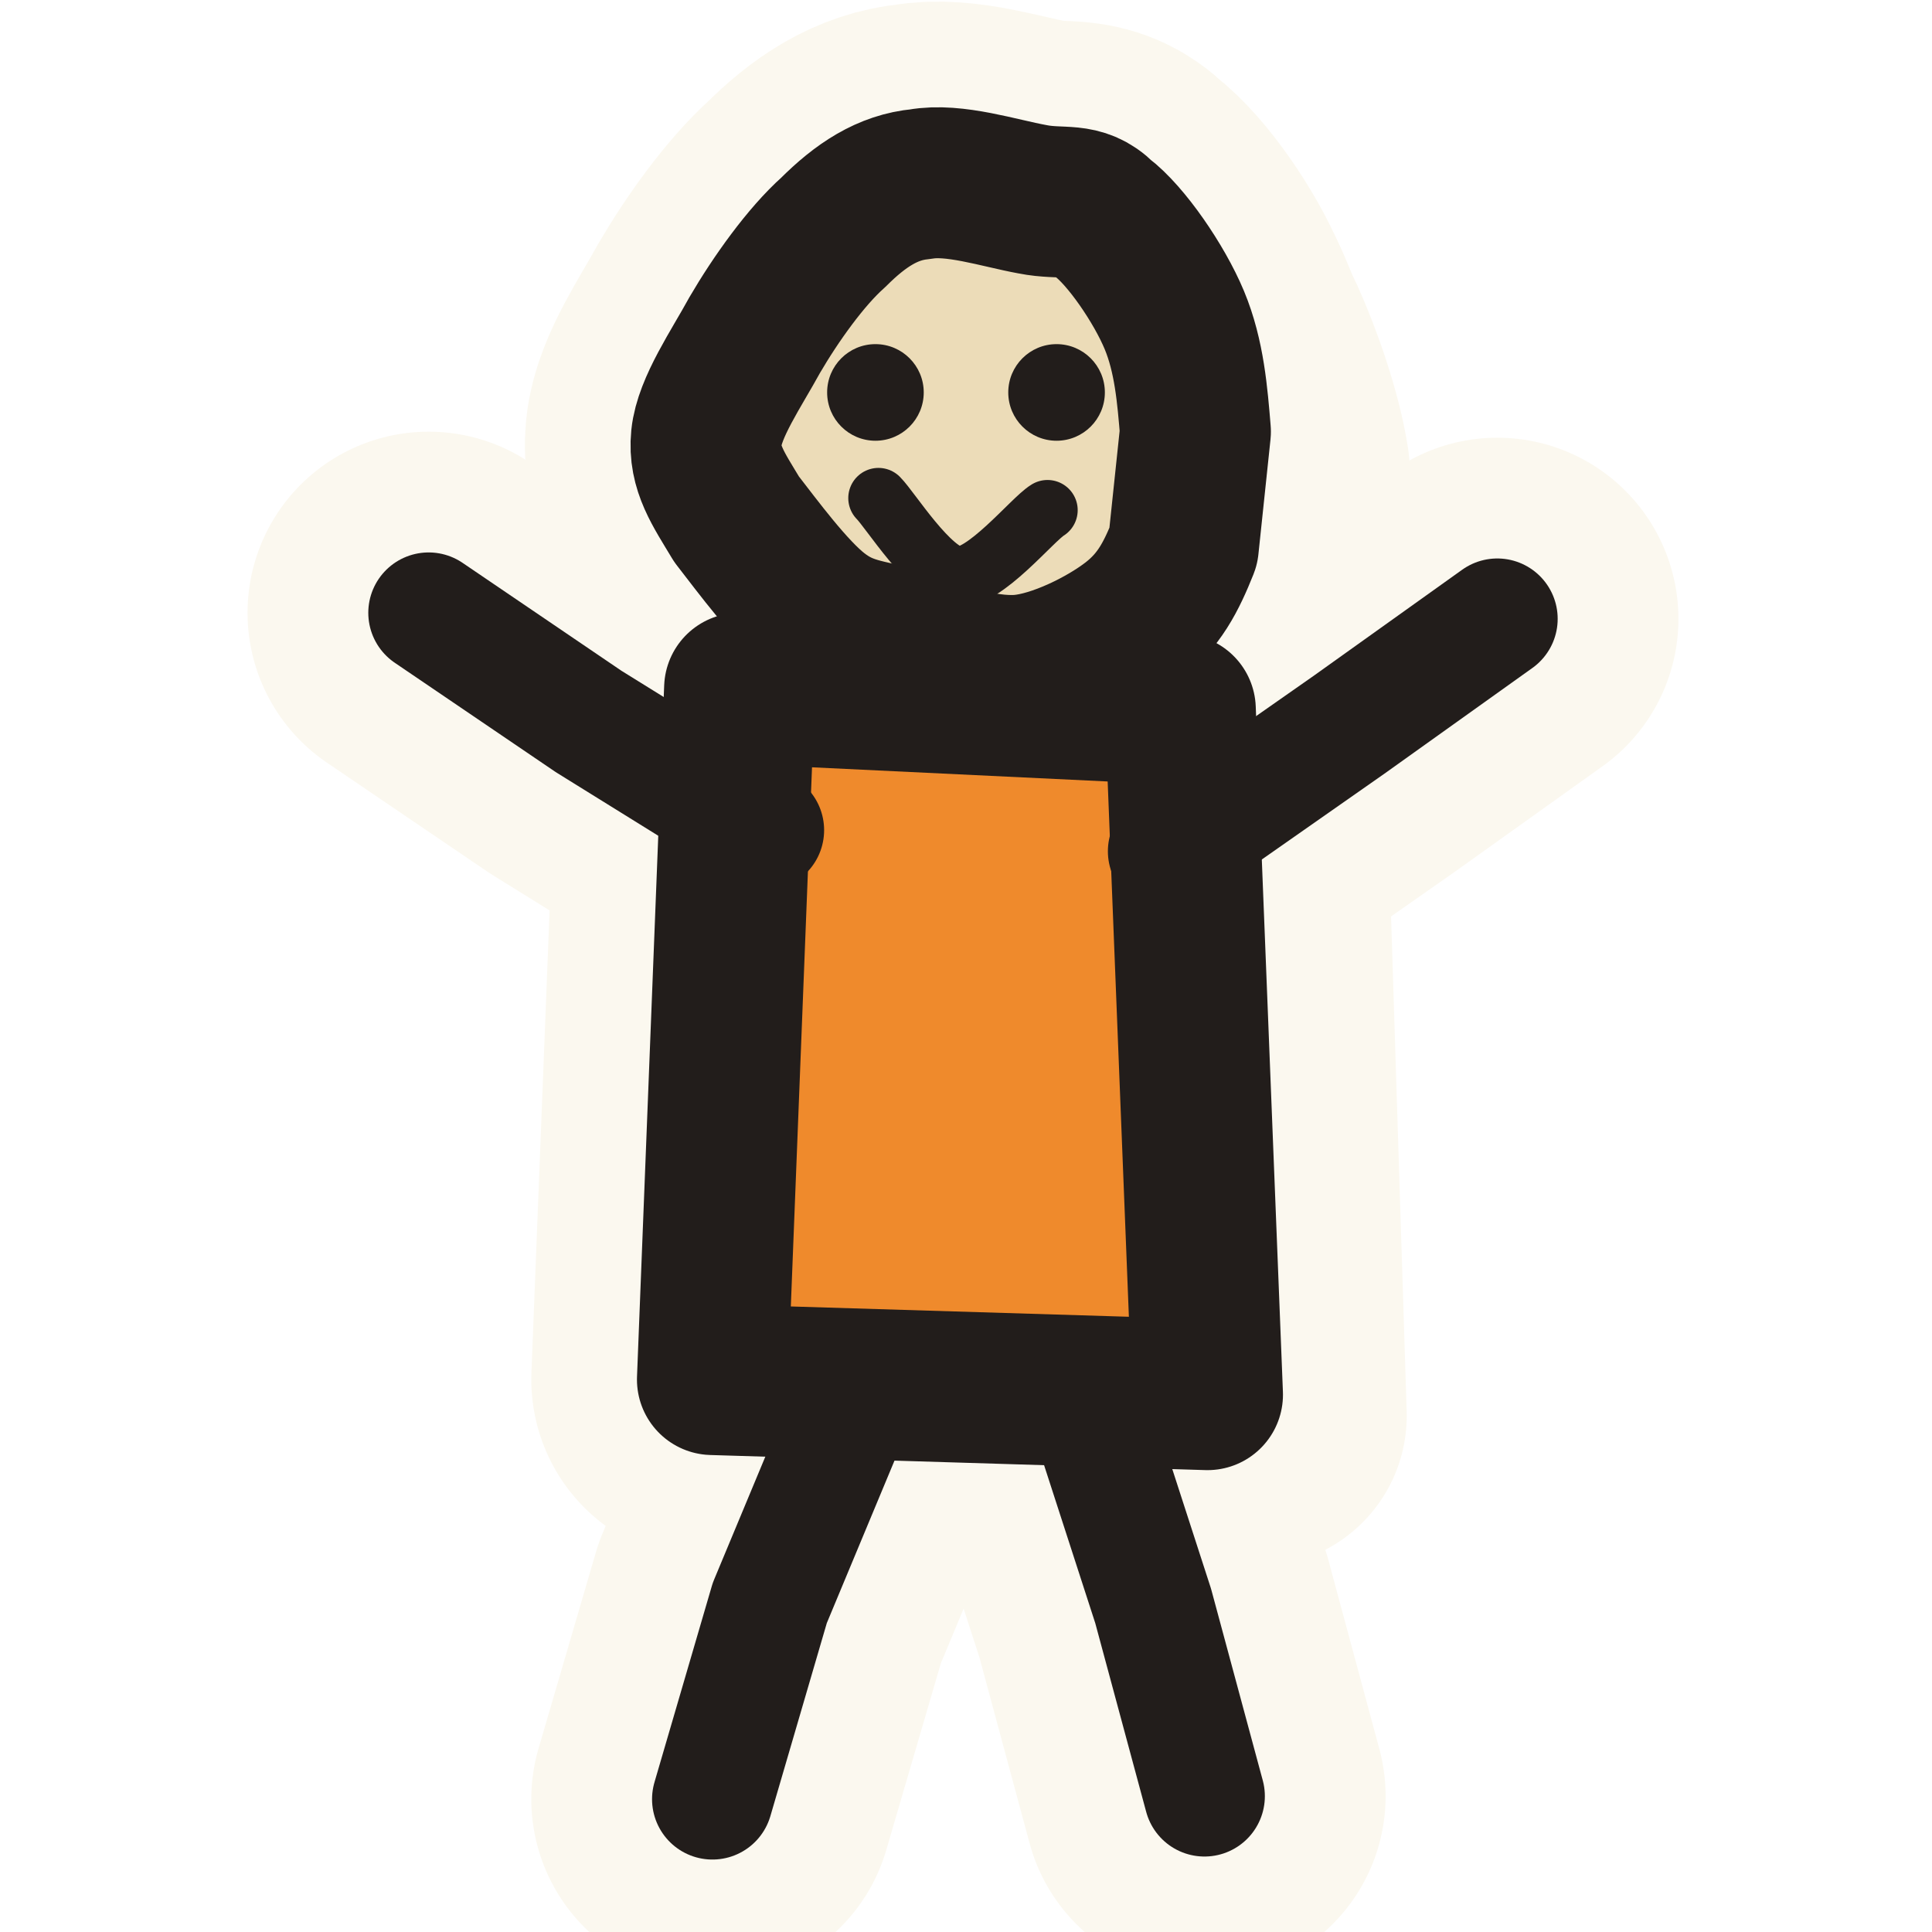
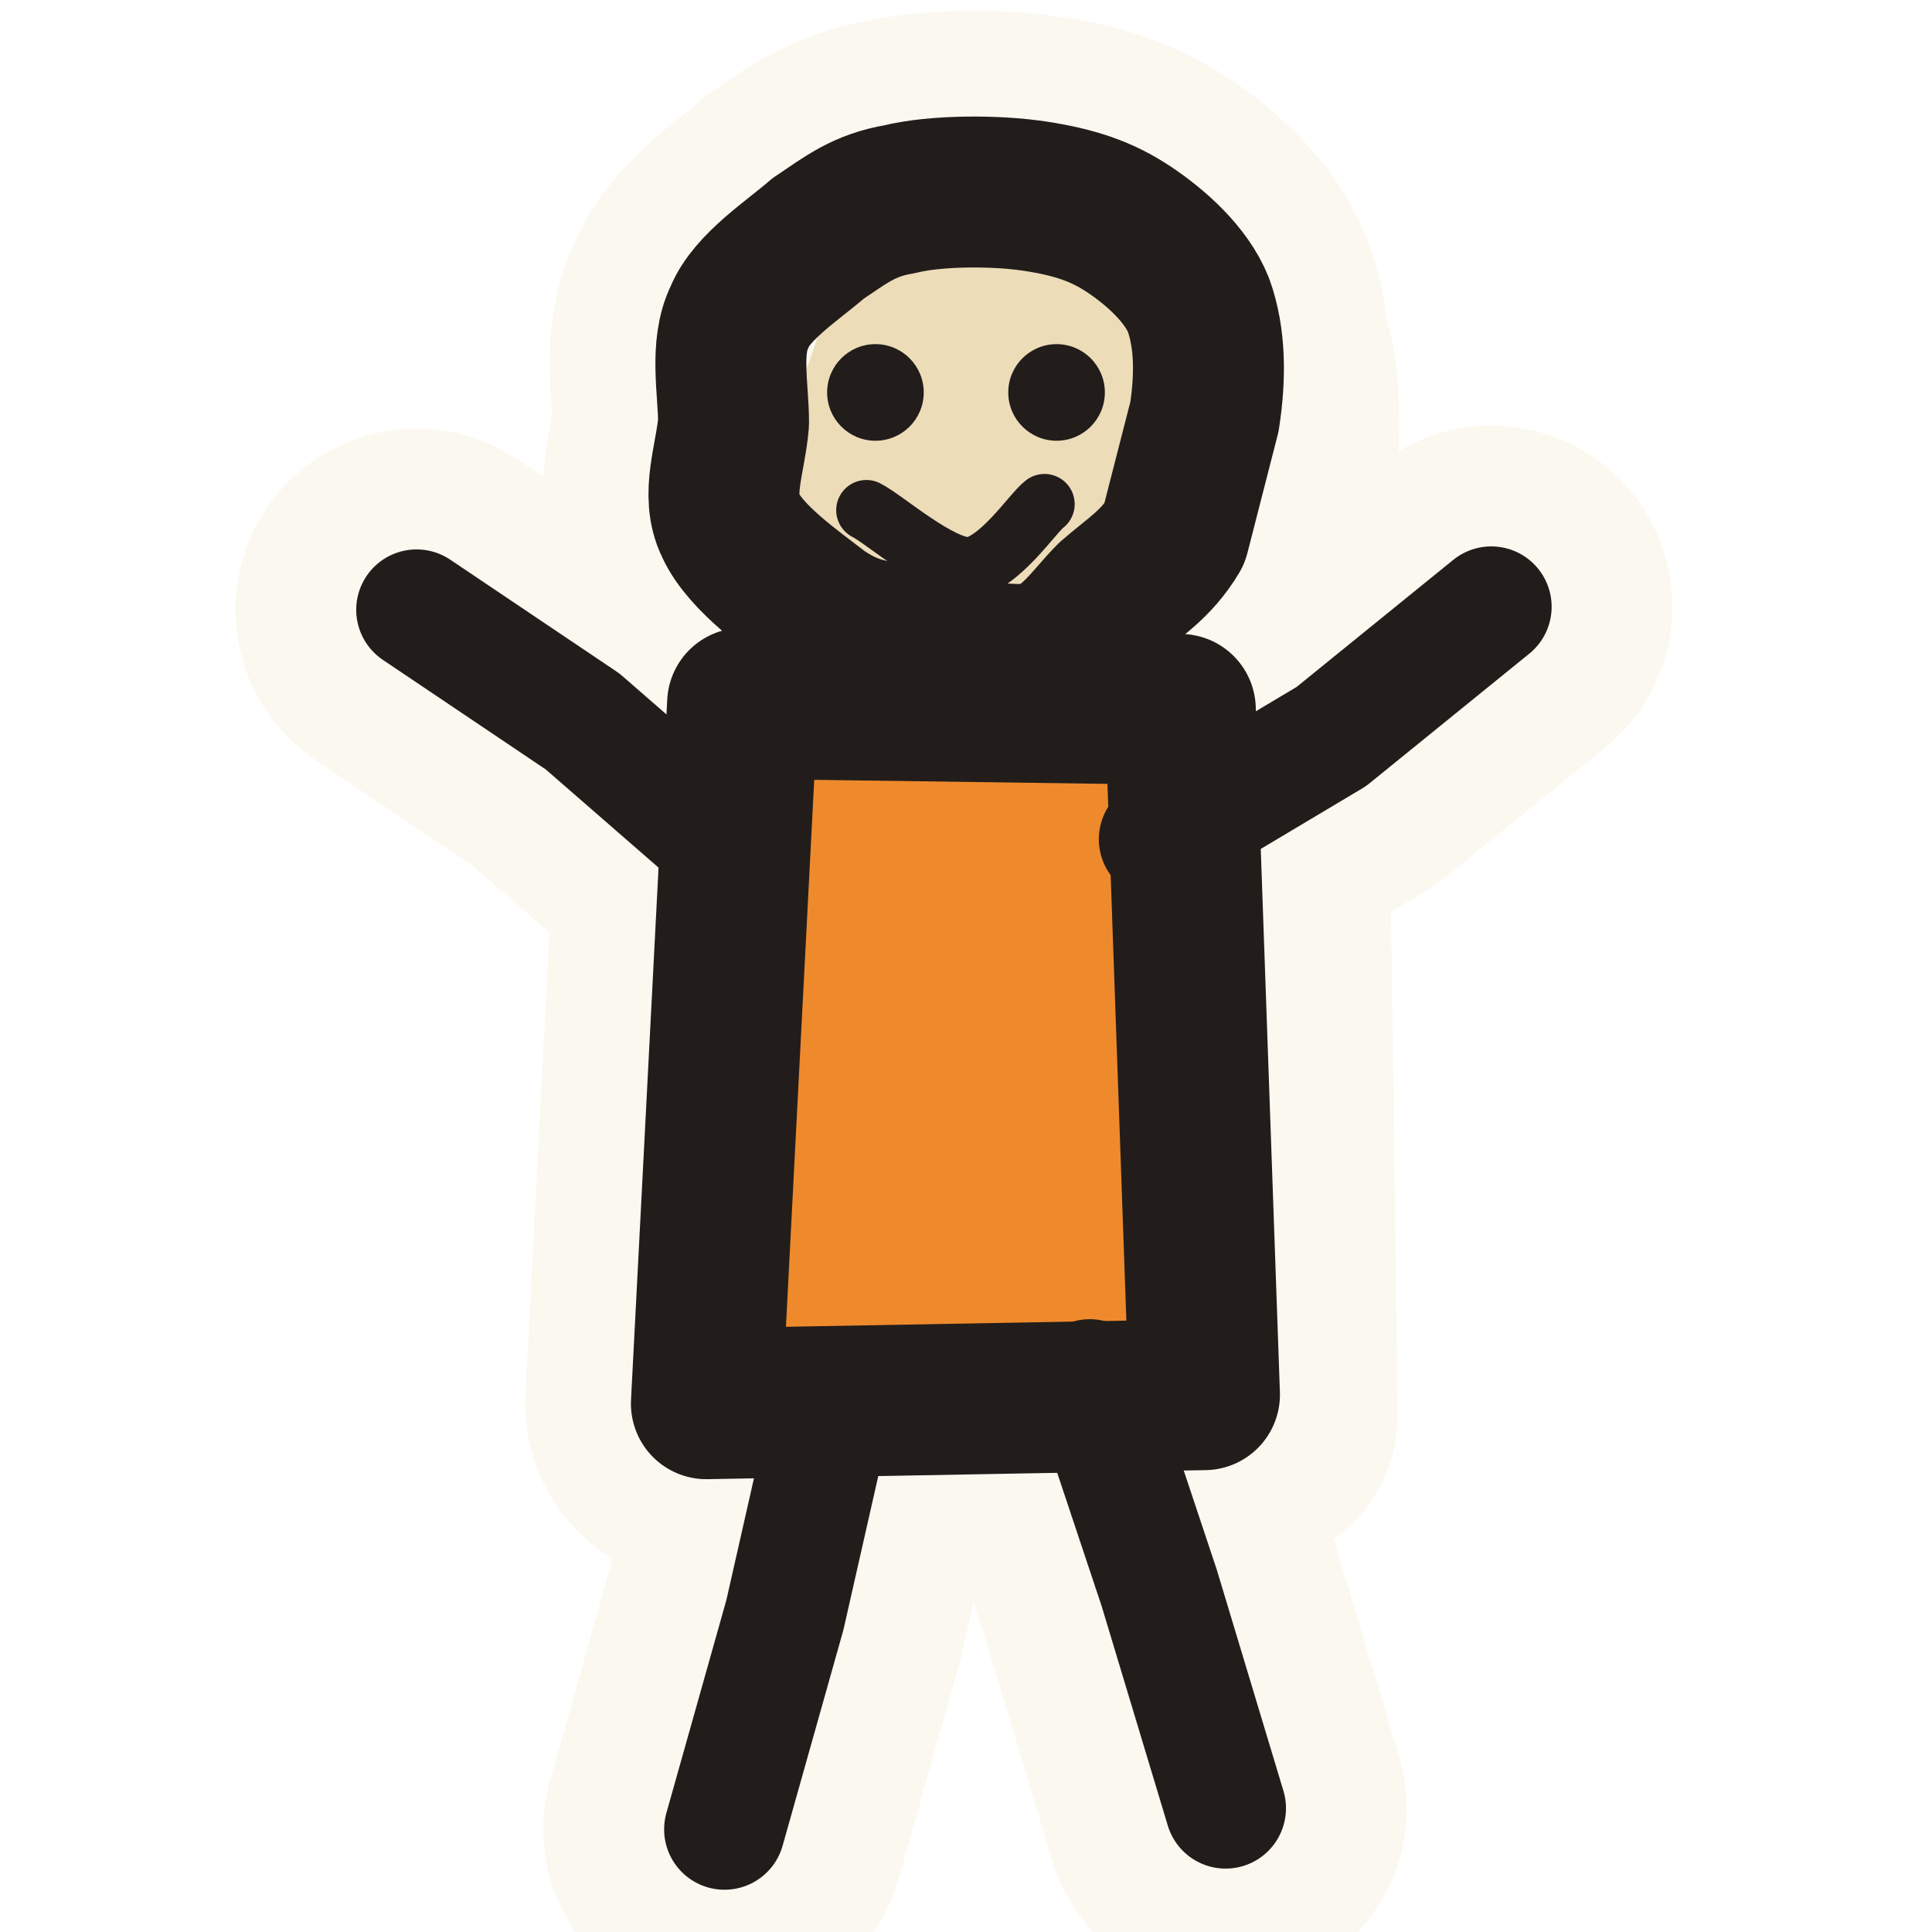
<svg xmlns="http://www.w3.org/2000/svg" width="128" height="128" viewBox="0 0 64 64">
-   <path d="M 41.3 19.1 C 40.8 20.2 40.0 21.4 39.0 22.1 C 38.1 22.8 36.9 23.3 35.6 23.4 C 34.3 23.6 32.6 23.1 31.4 22.9 C 30.1 22.7 28.9 22.7 28.1 22.0 C 27.3 21.4 27.1 20.1 26.6 19.0 C 26.2 17.9 25.5 16.4 25.4 15.3 C 25.3 14.1 25.4 13.1 26.1 12.1 C 26.7 11.0 28.2 9.7 29.1 9.0 C 30.0 8.2 30.3 7.4 31.4 7.3 C 32.4 7.1 34.0 7.7 35.2 8.0 C 36.5 8.3 38.0 8.5 38.9 9.1 C 39.8 9.7 39.9 10.5 40.4 11.5 C 40.9 12.6 41.5 14.3 41.7 15.6 Z" fill="#fbf8ef" stroke="#fbf8ef" stroke-width="10" stroke-linejoin="round" />
-   <path d="M 26.5 23.9 L 40.9 24.7 L 41.6 46.9 L 26.0 47.4 Z" fill="#fbf8ef" stroke="#fbf8ef" stroke-width="10" stroke-linejoin="round" />
-   <path d="M 39.2 18.1 C 38.8 19.1 38.4 19.9 37.5 20.6 C 36.6 21.3 35.0 22.1 33.8 22.2 C 32.5 22.3 30.9 21.7 29.8 21.3 C 28.7 21.0 28.0 21.0 27.1 20.3 C 26.2 19.6 25.1 18.1 24.4 17.2 C 23.8 16.2 23.3 15.5 23.4 14.5 C 23.5 13.5 24.4 12.2 25.0 11.1 C 25.7 9.9 26.7 8.5 27.6 7.7 C 28.5 6.8 29.4 6.2 30.5 6.1 C 31.6 5.9 33.1 6.4 34.2 6.6 C 35.2 6.8 35.8 6.5 36.5 7.2 C 37.3 7.8 38.4 9.4 38.9 10.6 C 39.4 11.8 39.5 13.1 39.6 14.3 Z" fill="none" stroke="#fbf8ef" stroke-width="12" stroke-linecap="round" stroke-linejoin="round" />
-   <path d="M 24.5 22.8 L 39.1 23.5 L 40.0 46.2 L 23.6 45.7 Z" fill="none" stroke="#fbf8ef" stroke-width="12" stroke-linecap="round" stroke-linejoin="round" />
-   <path d="M 28.5 45.9 L 25.5 53.1 L 23.6 59.6" fill="none" stroke="#fbf8ef" stroke-width="12" stroke-linecap="round" stroke-linejoin="round" />
-   <path d="M 35.9 46.1 L 38.2 53.2 L 39.9 59.5" fill="none" stroke="#fbf8ef" stroke-width="12" stroke-linecap="round" stroke-linejoin="round" />
-   <path d="M 25.3 27.5 L 19.5 23.9 L 14.2 20.3" fill="none" stroke="#fbf8ef" stroke-width="12" stroke-linecap="round" stroke-linejoin="round" />
-   <path d="M 38.7 28.2 L 44.7 24.0 L 49.6 20.5" fill="none" stroke="#fbf8ef" stroke-width="12" stroke-linecap="round" stroke-linejoin="round" />
+   <path d="M 40.4 18.4 C 39.9 19.5 39.2 20.8 38.4 21.6 C 37.7 22.4 37.0 23.0 35.8 23.3 C 34.6 23.5 32.6 23.2 31.4 22.9 C 30.2 22.7 29.6 22.3 28.9 21.7 C 28.1 21.1 27.2 20.5 26.8 19.3 C 26.3 18.2 25.9 16.2 26.0 15.0 C 26.0 13.8 26.4 13.0 26.8 12.0 C 27.2 10.9 27.5 9.6 28.4 8.8 C 29.2 8.0 31.1 7.6 32.2 7.3 C 33.3 7.1 33.8 7.1 35.0 7.4 C 36.1 7.7 38.0 8.4 39.0 9.1 C 40.0 9.8 40.7 10.5 41.0 11.5 C 41.4 12.5 41.4 14.2 41.3 15.3 Z" fill="#fbf8ef" stroke="#fbf8ef" stroke-width="10" stroke-linejoin="round" />
+   <path d="M 26.3 24.5 L 41.0 24.0 L 41.3 46.9 L 25.5 47.0 Z" fill="#fbf8ef" stroke="#fbf8ef" stroke-width="10" stroke-linejoin="round" />
+   <path d="M 38.9 17.7 C 38.3 18.7 37.6 19.1 36.8 19.8 C 36.1 20.5 35.5 21.5 34.4 21.8 C 33.2 22.0 31.0 21.5 29.8 21.2 C 28.6 21.0 28.1 20.9 27.2 20.3 C 26.3 19.6 24.7 18.5 24.2 17.4 C 23.7 16.4 24.2 15.2 24.3 14.0 C 24.3 12.9 24.0 11.5 24.5 10.5 C 24.9 9.5 26.3 8.6 27.1 7.9 C 28.0 7.3 28.6 6.8 29.8 6.6 C 31.0 6.3 33.0 6.3 34.3 6.5 C 35.6 6.7 36.5 7.0 37.4 7.6 C 38.3 8.2 39.3 9.1 39.7 10.1 C 40.1 11.2 40.1 12.5 39.9 13.8 Z" fill="none" stroke="#fbf8ef" stroke-width="12" stroke-linecap="round" stroke-linejoin="round" />
+   <path d="M 24.6 23.3 L 39.1 23.5 L 39.9 46.2 L 23.4 46.5 Z" fill="none" stroke="#fbf8ef" stroke-width="12" stroke-linecap="round" stroke-linejoin="round" />
+   <path d="M 27.7 46.0 L 26.0 53.5 L 24.0 60.6" fill="none" stroke="#fbf8ef" stroke-width="12" stroke-linecap="round" stroke-linejoin="round" />
+   <path d="M 36.1 45.7 L 38.4 52.6 L 40.6 59.9" fill="none" stroke="#fbf8ef" stroke-width="12" stroke-linecap="round" stroke-linejoin="round" />
+   <path d="M 24.7 28.6 L 19.3 23.9 L 13.8 20.2" fill="none" stroke="#fbf8ef" stroke-width="12" stroke-linecap="round" stroke-linejoin="round" />
+   <path d="M 38.4 27.8 L 44.1 24.4 L 49.4 20.1" fill="none" stroke="#fbf8ef" stroke-width="12" stroke-linecap="round" stroke-linejoin="round" />
  <circle cx="29.0" cy="13.0" r="1.6" fill="#221d1b" />
  <circle cx="35.0" cy="13.0" r="1.6" fill="#221d1b" />
-   <path d="M 29.1 16.5 C 29.5 16.9 30.8 19.0 31.7 19.1 C 32.6 19.2 34.2 17.2 34.7 16.9 " fill="none" stroke="#fbf8ef" stroke-width="12" stroke-linecap="round" stroke-linejoin="round" />
-   <path d="M 41.3 19.1 C 40.8 20.2 40.0 21.4 39.0 22.1 C 38.1 22.8 36.9 23.3 35.6 23.4 C 34.3 23.6 32.6 23.1 31.4 22.9 C 30.1 22.7 28.9 22.7 28.1 22.0 C 27.3 21.4 27.1 20.1 26.6 19.0 C 26.2 17.9 25.5 16.4 25.4 15.3 C 25.3 14.1 25.4 13.1 26.1 12.1 C 26.7 11.0 28.2 9.7 29.1 9.0 C 30.0 8.2 30.3 7.4 31.4 7.3 C 32.4 7.1 34.0 7.7 35.2 8.0 C 36.5 8.3 38.0 8.5 38.9 9.1 C 39.8 9.7 39.9 10.5 40.4 11.5 C 40.9 12.6 41.5 14.3 41.7 15.6 Z" fill="#ecdcb8" />
-   <path d="M 26.5 23.9 L 40.9 24.7 L 41.6 46.9 L 26.0 47.4 Z" fill="#ef8a2c" />
-   <path d="M 39.2 18.1 C 38.8 19.1 38.4 19.9 37.5 20.6 C 36.6 21.3 35.0 22.1 33.8 22.2 C 32.5 22.3 30.9 21.7 29.8 21.3 C 28.7 21.0 28.0 21.0 27.1 20.3 C 26.2 19.6 25.1 18.1 24.4 17.2 C 23.8 16.2 23.3 15.5 23.4 14.5 C 23.5 13.5 24.4 12.2 25.0 11.1 C 25.7 9.9 26.7 8.5 27.6 7.7 C 28.5 6.8 29.4 6.2 30.5 6.1 C 31.6 5.9 33.1 6.4 34.2 6.6 C 35.2 6.8 35.8 6.5 36.5 7.2 C 37.3 7.8 38.4 9.4 38.9 10.6 C 39.4 11.8 39.5 13.1 39.6 14.3 Z" fill="none" stroke="#221d1b" stroke-width="5.0" stroke-linecap="round" stroke-linejoin="round" />
-   <path d="M 24.5 22.8 L 39.1 23.5 L 40.0 46.2 L 23.6 45.7 Z" fill="none" stroke="#221d1b" stroke-width="5.0" stroke-linecap="round" stroke-linejoin="round" />
-   <path d="M 28.5 45.9 L 25.5 53.1 L 23.6 59.6" fill="none" stroke="#221d1b" stroke-width="4.0" stroke-linecap="round" stroke-linejoin="round" />
-   <path d="M 35.9 46.1 L 38.2 53.2 L 39.9 59.5" fill="none" stroke="#221d1b" stroke-width="4.0" stroke-linecap="round" stroke-linejoin="round" />
-   <path d="M 25.3 27.5 L 19.5 23.9 L 14.2 20.3" fill="none" stroke="#221d1b" stroke-width="4.0" stroke-linecap="round" stroke-linejoin="round" />
-   <path d="M 38.7 28.2 L 44.7 24.0 L 49.6 20.5" fill="none" stroke="#221d1b" stroke-width="4.0" stroke-linecap="round" stroke-linejoin="round" />
+   <path d="M 28.7 16.9 C 29.3 17.2 31.1 18.8 32.1 18.8 C 33.1 18.7 34.2 17.0 34.6 16.7 " fill="none" stroke="#fbf8ef" stroke-width="12" stroke-linecap="round" stroke-linejoin="round" />
+   <path d="M 40.4 18.4 C 39.9 19.5 39.2 20.8 38.4 21.6 C 37.7 22.4 37.0 23.0 35.8 23.3 C 34.6 23.5 32.6 23.2 31.4 22.9 C 30.2 22.7 29.6 22.3 28.9 21.7 C 28.1 21.1 27.2 20.5 26.8 19.3 C 26.3 18.2 25.9 16.2 26.0 15.0 C 26.0 13.8 26.4 13.0 26.8 12.0 C 27.2 10.9 27.5 9.6 28.4 8.8 C 29.2 8.0 31.1 7.6 32.2 7.3 C 33.3 7.1 33.8 7.1 35.0 7.4 C 36.1 7.7 38.0 8.4 39.0 9.1 C 40.0 9.8 40.7 10.5 41.0 11.5 C 41.4 12.5 41.4 14.2 41.3 15.3 Z" fill="#ecdcb8" />
+   <path d="M 26.3 24.5 L 41.0 24.0 L 41.3 46.9 L 25.5 47.0 Z" fill="#ef8a2c" />
+   <path d="M 38.9 17.7 C 38.3 18.7 37.6 19.1 36.8 19.8 C 36.1 20.5 35.5 21.5 34.4 21.8 C 33.2 22.0 31.0 21.5 29.8 21.2 C 28.6 21.0 28.1 20.9 27.2 20.3 C 26.3 19.6 24.7 18.5 24.2 17.4 C 23.7 16.4 24.2 15.2 24.3 14.0 C 24.3 12.9 24.0 11.5 24.5 10.5 C 24.9 9.5 26.3 8.6 27.1 7.9 C 28.0 7.3 28.6 6.8 29.8 6.6 C 31.0 6.3 33.0 6.3 34.3 6.5 C 35.6 6.7 36.5 7.0 37.4 7.6 C 38.3 8.2 39.3 9.1 39.7 10.1 C 40.1 11.2 40.1 12.5 39.9 13.8 Z" fill="none" stroke="#221d1b" stroke-width="5.0" stroke-linecap="round" stroke-linejoin="round" />
+   <path d="M 24.6 23.3 L 39.1 23.5 L 39.9 46.2 L 23.4 46.5 Z" fill="none" stroke="#221d1b" stroke-width="5.0" stroke-linecap="round" stroke-linejoin="round" />
+   <path d="M 27.7 46.0 L 26.0 53.5 L 24.0 60.6" fill="none" stroke="#221d1b" stroke-width="4.0" stroke-linecap="round" stroke-linejoin="round" />
+   <path d="M 36.1 45.7 L 38.4 52.6 L 40.6 59.9" fill="none" stroke="#221d1b" stroke-width="4.0" stroke-linecap="round" stroke-linejoin="round" />
+   <path d="M 24.7 28.6 L 19.3 23.9 L 13.8 20.2" fill="none" stroke="#221d1b" stroke-width="4.0" stroke-linecap="round" stroke-linejoin="round" />
+   <path d="M 38.4 27.8 L 44.1 24.4 L 49.4 20.1" fill="none" stroke="#221d1b" stroke-width="4.0" stroke-linecap="round" stroke-linejoin="round" />
  <circle cx="29.0" cy="13.0" r="1.6" fill="#221d1b" />
  <circle cx="35.0" cy="13.0" r="1.6" fill="#221d1b" />
-   <path d="M 29.1 16.5 C 29.5 16.9 30.8 19.0 31.7 19.1 C 32.6 19.2 34.2 17.2 34.7 16.9 " fill="none" stroke="#221d1b" stroke-width="2.0" stroke-linecap="round" stroke-linejoin="round" />
+   <path d="M 28.7 16.9 C 29.3 17.2 31.1 18.8 32.1 18.8 C 33.1 18.7 34.2 17.0 34.6 16.7 " fill="none" stroke="#221d1b" stroke-width="2.0" stroke-linecap="round" stroke-linejoin="round" />
</svg>
